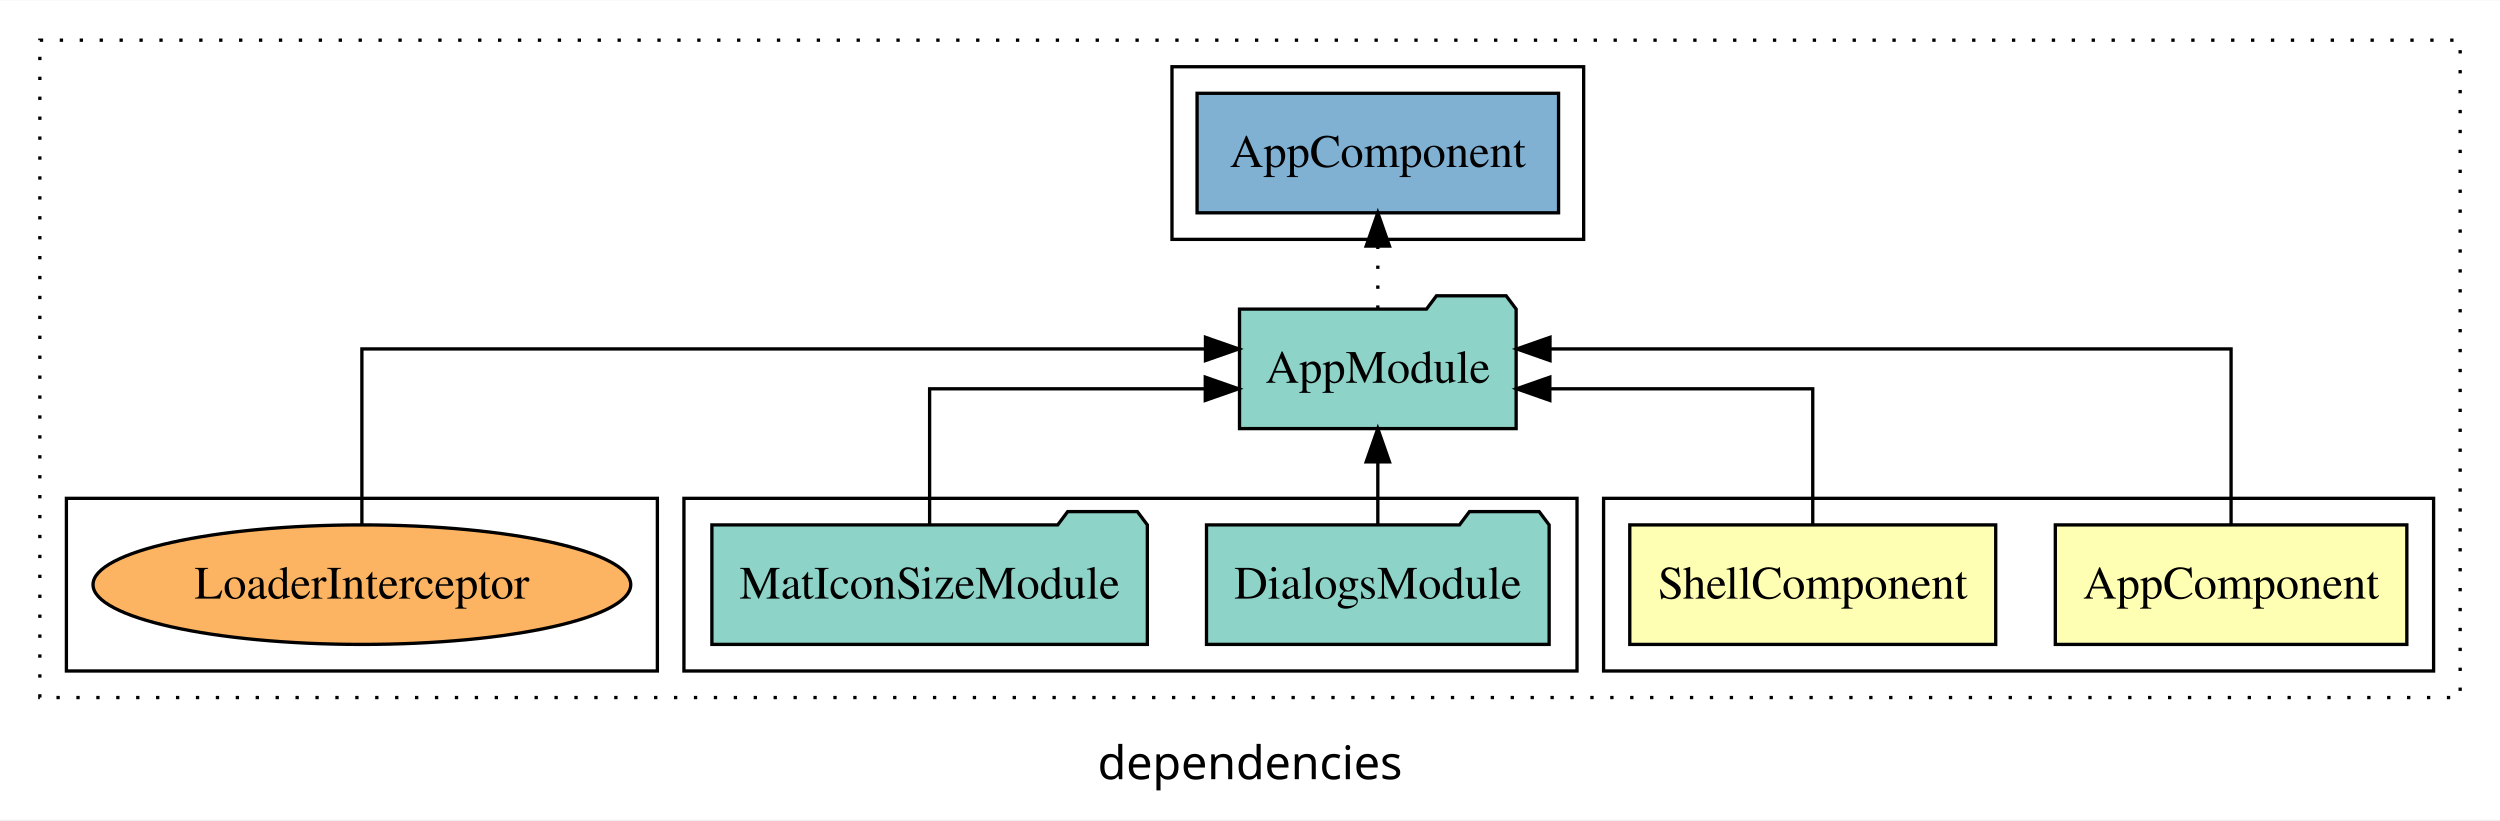
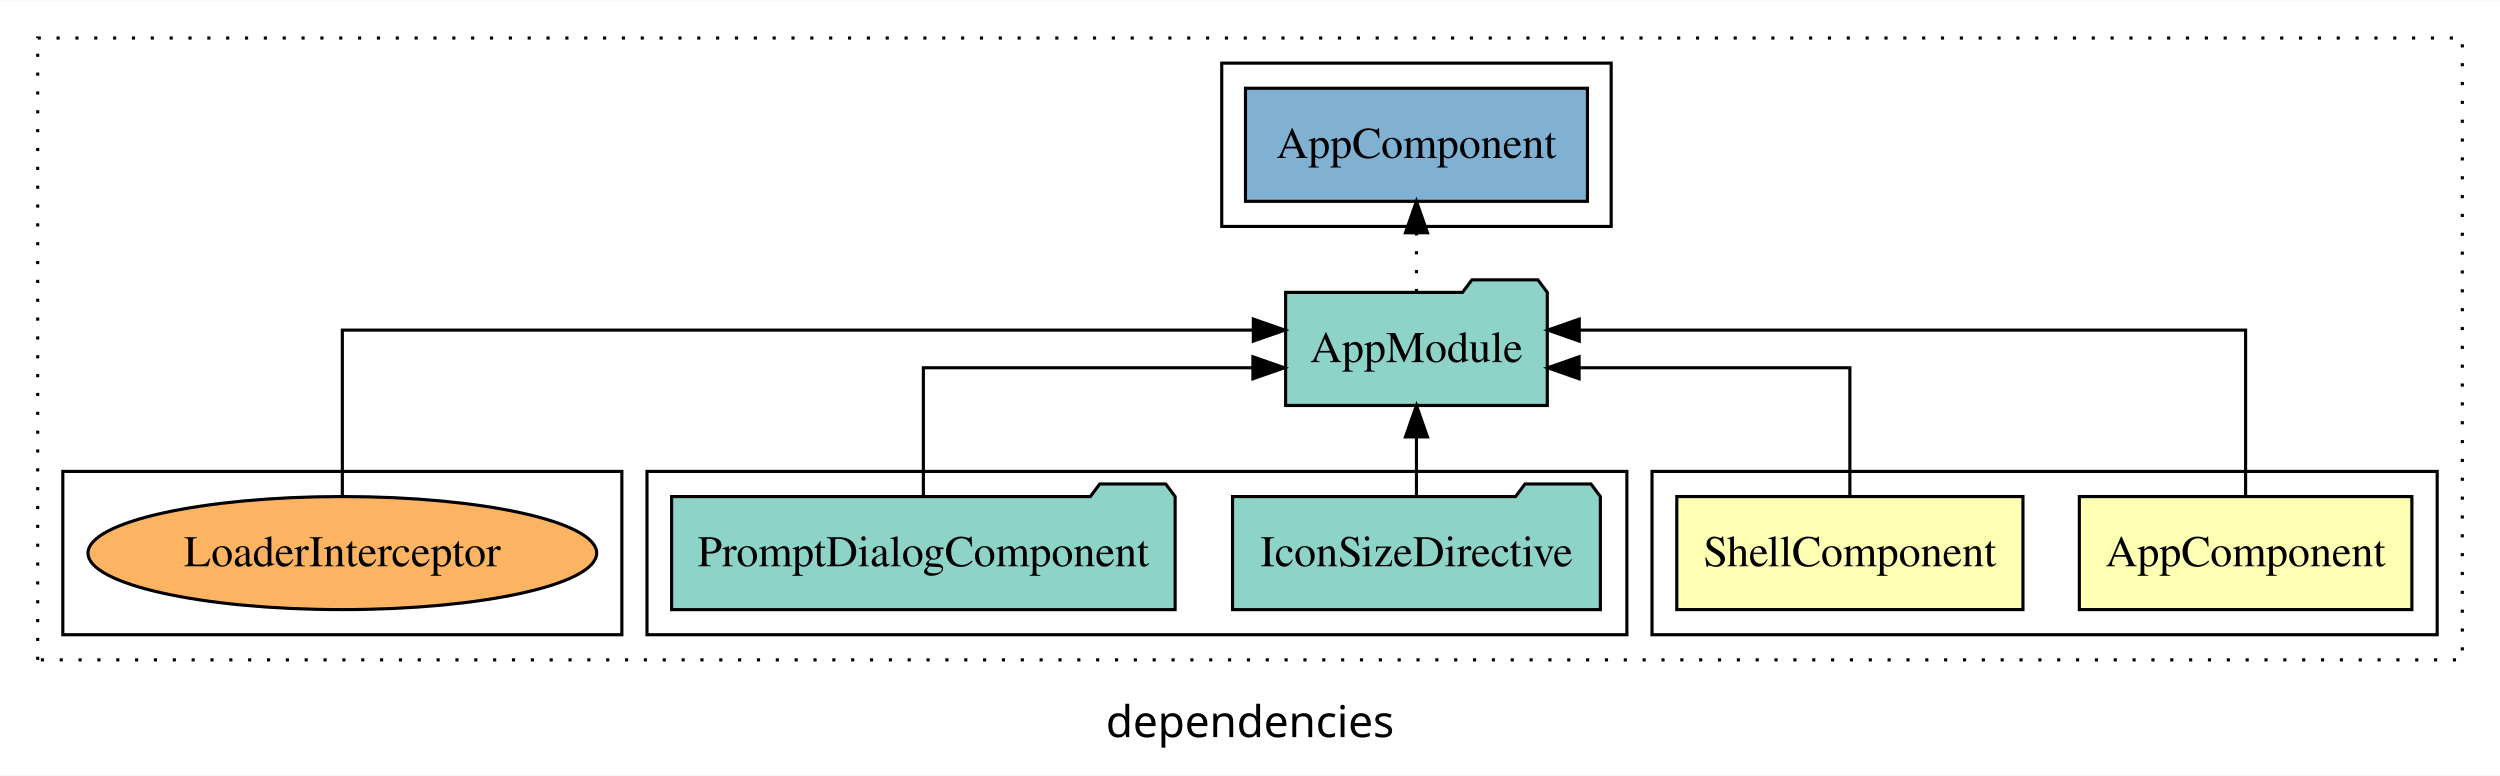
- <svg xmlns="http://www.w3.org/2000/svg" width="753pt" height="247pt" viewBox="0.00 0.00 753.00 246.80">
+ <svg xmlns="http://www.w3.org/2000/svg" width="796pt" height="247pt" viewBox="0.00 0.00 796.00 246.80">
  <g id="graph0" class="graph" transform="scale(1 1) rotate(0) translate(4 242.8)">
-     <polygon fill="white" stroke="transparent" points="-4,4 -4,-242.8 749,-242.8 749,4 -4,4" />
-     <text text-anchor="middle" x="372.5" y="-8.2" font-family="sans-serif" font-size="14.00">dependencies</text>
+     <polygon fill="white" stroke="transparent" points="-4,4 -4,-242.8 792,-242.8 792,4 -4,4" />
+     <text text-anchor="middle" x="394" y="-8.2" font-family="sans-serif" font-size="14.00">dependencies</text>
    <g id="clust1" class="cluster">
-       <polygon fill="none" stroke="black" stroke-dasharray="1,5" points="8,-32.8 8,-230.8 737,-230.8 737,-32.8 8,-32.8" />
+       <polygon fill="none" stroke="black" stroke-dasharray="1,5" points="8,-32.8 8,-230.8 780,-230.8 780,-32.8 8,-32.8" />
    </g>
    <g id="clust2" class="cluster">
-       <polygon fill="none" stroke="black" points="479,-40.8 479,-92.8 729,-92.8 729,-40.8 479,-40.8" />
+       <polygon fill="none" stroke="black" points="522,-40.8 522,-92.8 772,-92.8 772,-40.8 522,-40.8" />
    </g>
    <g id="clust5" class="cluster">
-       <polygon fill="none" stroke="black" points="202,-40.8 202,-92.8 471,-92.8 471,-40.8 202,-40.8" />
+       <polygon fill="none" stroke="black" points="202,-40.8 202,-92.8 514,-92.8 514,-40.8 202,-40.8" />
    </g>
    <g id="clust7" class="cluster">
-       <polygon fill="none" stroke="black" points="349,-170.8 349,-222.8 473,-222.8 473,-170.8 349,-170.8" />
+       <polygon fill="none" stroke="black" points="385,-170.8 385,-222.8 509,-222.8 509,-170.8 385,-170.8" />
    </g>
    <g id="clust8" class="cluster">
      <polygon fill="none" stroke="black" points="16,-40.8 16,-92.8 194,-92.8 194,-40.8 16,-40.8" />
    </g>
    <g id="node1" class="node">
-       <polygon fill="#ffffb3" stroke="black" points="720.94,-84.8 615.06,-84.8 615.06,-48.8 720.94,-48.8 720.94,-84.8" />
-       <text text-anchor="middle" x="668" y="-62.6" font-family="Times,serif" font-size="14.00">AppComponent</text>
+       <polygon fill="#ffffb3" stroke="black" points="763.94,-84.8 658.06,-84.8 658.06,-48.8 763.94,-48.8 763.94,-84.8" />
+       <text text-anchor="middle" x="711" y="-62.6" font-family="Times,serif" font-size="14.00">AppComponent</text>
    </g>
    <g id="node3" class="node">
-       <polygon fill="#8dd3c7" stroke="black" points="452.66,-149.8 449.66,-153.8 428.66,-153.8 425.66,-149.8 369.34,-149.8 369.34,-113.8 452.66,-113.8 452.66,-149.8" />
-       <text text-anchor="middle" x="411" y="-127.6" font-family="Times,serif" font-size="14.00">AppModule</text>
+       <polygon fill="#8dd3c7" stroke="black" points="488.66,-149.8 485.66,-153.8 464.66,-153.8 461.66,-149.8 405.34,-149.8 405.34,-113.8 488.66,-113.8 488.66,-149.8" />
+       <text text-anchor="middle" x="447" y="-127.6" font-family="Times,serif" font-size="14.00">AppModule</text>
    </g>
    <g id="edge1" class="edge">
-       <path fill="none" stroke="black" d="M668,-85.08C668,-106.12 668,-137.8 668,-137.8 668,-137.8 462.86,-137.8 462.86,-137.8" />
-       <polygon fill="black" stroke="black" points="462.86,-134.3 452.86,-137.8 462.86,-141.3 462.86,-134.3" />
+       <path fill="none" stroke="black" d="M711,-85.08C711,-106.12 711,-137.8 711,-137.8 711,-137.8 498.83,-137.8 498.83,-137.8" />
+       <polygon fill="black" stroke="black" points="498.83,-134.3 488.83,-137.8 498.83,-141.3 498.83,-134.3" />
    </g>
    <g id="node2" class="node">
-       <polygon fill="#ffffb3" stroke="black" points="597.11,-84.8 486.89,-84.8 486.89,-48.8 597.11,-48.8 597.11,-84.8" />
-       <text text-anchor="middle" x="542" y="-62.6" font-family="Times,serif" font-size="14.00">ShellComponent</text>
+       <polygon fill="#ffffb3" stroke="black" points="640.11,-84.8 529.89,-84.8 529.89,-48.8 640.11,-48.8 640.11,-84.8" />
+       <text text-anchor="middle" x="585" y="-62.6" font-family="Times,serif" font-size="14.00">ShellComponent</text>
    </g>
    <g id="edge2" class="edge">
-       <path fill="none" stroke="black" d="M542,-84.82C542,-102.17 542,-125.8 542,-125.8 542,-125.8 462.81,-125.8 462.81,-125.8" />
-       <polygon fill="black" stroke="black" points="462.81,-122.3 452.81,-125.8 462.81,-129.3 462.81,-122.3" />
+       <path fill="none" stroke="black" d="M585,-84.82C585,-102.17 585,-125.8 585,-125.8 585,-125.8 498.78,-125.8 498.78,-125.8" />
+       <polygon fill="black" stroke="black" points="498.78,-122.3 488.78,-125.8 498.78,-129.3 498.78,-122.3" />
    </g>
    <g id="node6" class="node">
-       <polygon fill="#80b1d3" stroke="black" points="465.44,-214.8 356.56,-214.8 356.56,-178.8 465.44,-178.8 465.44,-214.8" />
-       <text text-anchor="middle" x="411" y="-192.6" font-family="Times,serif" font-size="14.00">AppComponent </text>
+       <polygon fill="#80b1d3" stroke="black" points="501.44,-214.8 392.56,-214.8 392.56,-178.8 501.44,-178.8 501.44,-214.8" />
+       <text text-anchor="middle" x="447" y="-192.6" font-family="Times,serif" font-size="14.00">AppComponent </text>
    </g>
    <g id="edge5" class="edge">
-       <path fill="none" stroke="black" stroke-dasharray="1,5" d="M411,-149.91C411,-149.91 411,-168.79 411,-168.79" />
-       <polygon fill="black" stroke="black" points="407.5,-168.79 411,-178.79 414.5,-168.79 407.5,-168.79" />
+       <path fill="none" stroke="black" stroke-dasharray="1,5" d="M447,-149.91C447,-149.91 447,-168.79 447,-168.79" />
+       <polygon fill="black" stroke="black" points="443.5,-168.79 447,-178.79 450.5,-168.79 443.5,-168.79" />
    </g>
    <g id="node4" class="node">
-       <polygon fill="#8dd3c7" stroke="black" points="462.6,-84.8 459.6,-88.8 438.6,-88.8 435.6,-84.8 359.4,-84.8 359.4,-48.8 462.6,-48.8 462.6,-84.8" />
-       <text text-anchor="middle" x="411" y="-62.6" font-family="Times,serif" font-size="14.00">DialogsModule</text>
+       <polygon fill="#8dd3c7" stroke="black" points="505.56,-84.8 502.56,-88.8 481.56,-88.8 478.56,-84.8 388.44,-84.8 388.44,-48.8 505.56,-48.8 505.56,-84.8" />
+       <text text-anchor="middle" x="447" y="-62.6" font-family="Times,serif" font-size="14.00">IconSizeDirective</text>
    </g>
    <g id="edge3" class="edge">
-       <path fill="none" stroke="black" d="M411,-84.91C411,-84.91 411,-103.79 411,-103.79" />
-       <polygon fill="black" stroke="black" points="407.5,-103.79 411,-113.79 414.5,-103.79 407.5,-103.79" />
+       <path fill="none" stroke="black" d="M447,-84.91C447,-84.91 447,-103.79 447,-103.79" />
+       <polygon fill="black" stroke="black" points="443.5,-103.79 447,-113.79 450.5,-103.79 443.5,-103.79" />
    </g>
    <g id="node5" class="node">
-       <polygon fill="#8dd3c7" stroke="black" points="341.58,-84.8 338.58,-88.8 317.58,-88.8 314.58,-84.8 210.42,-84.8 210.42,-48.8 341.58,-48.8 341.58,-84.8" />
-       <text text-anchor="middle" x="276" y="-62.6" font-family="Times,serif" font-size="14.00">MatIconSizeModule</text>
+       <polygon fill="#8dd3c7" stroke="black" points="370.16,-84.8 367.16,-88.8 346.16,-88.8 343.16,-84.8 209.84,-84.8 209.84,-48.8 370.16,-48.8 370.16,-84.8" />
+       <text text-anchor="middle" x="290" y="-62.6" font-family="Times,serif" font-size="14.00">PromptDialogComponent</text>
    </g>
    <g id="edge4" class="edge">
-       <path fill="none" stroke="black" d="M276,-84.82C276,-102.17 276,-125.8 276,-125.8 276,-125.8 359.03,-125.8 359.03,-125.8" />
-       <polygon fill="black" stroke="black" points="359.03,-129.3 369.03,-125.8 359.03,-122.3 359.03,-129.3" />
+       <path fill="none" stroke="black" d="M290,-84.82C290,-102.17 290,-125.8 290,-125.8 290,-125.8 394.93,-125.8 394.93,-125.8" />
+       <polygon fill="black" stroke="black" points="394.93,-129.3 404.93,-125.8 394.93,-122.3 394.93,-129.3" />
    </g>
    <g id="node7" class="node">
      <ellipse fill="#fdb462" stroke="black" cx="105" cy="-66.8" rx="80.98" ry="18" />
      <text text-anchor="middle" x="105" y="-62.6" font-family="Times,serif" font-size="14.00">LoaderInterceptor</text>
    </g>
    <g id="edge6" class="edge">
-       <path fill="none" stroke="black" d="M105,-85.08C105,-106.12 105,-137.8 105,-137.8 105,-137.8 359.09,-137.8 359.09,-137.8" />
-       <polygon fill="black" stroke="black" points="359.09,-141.3 369.09,-137.8 359.09,-134.3 359.09,-141.3" />
+       <path fill="none" stroke="black" d="M105,-85.08C105,-106.12 105,-137.8 105,-137.8 105,-137.8 395.06,-137.8 395.06,-137.8" />
+       <polygon fill="black" stroke="black" points="395.06,-141.3 405.06,-137.8 395.06,-134.3 395.06,-141.3" />
    </g>
  </g>
</svg>
